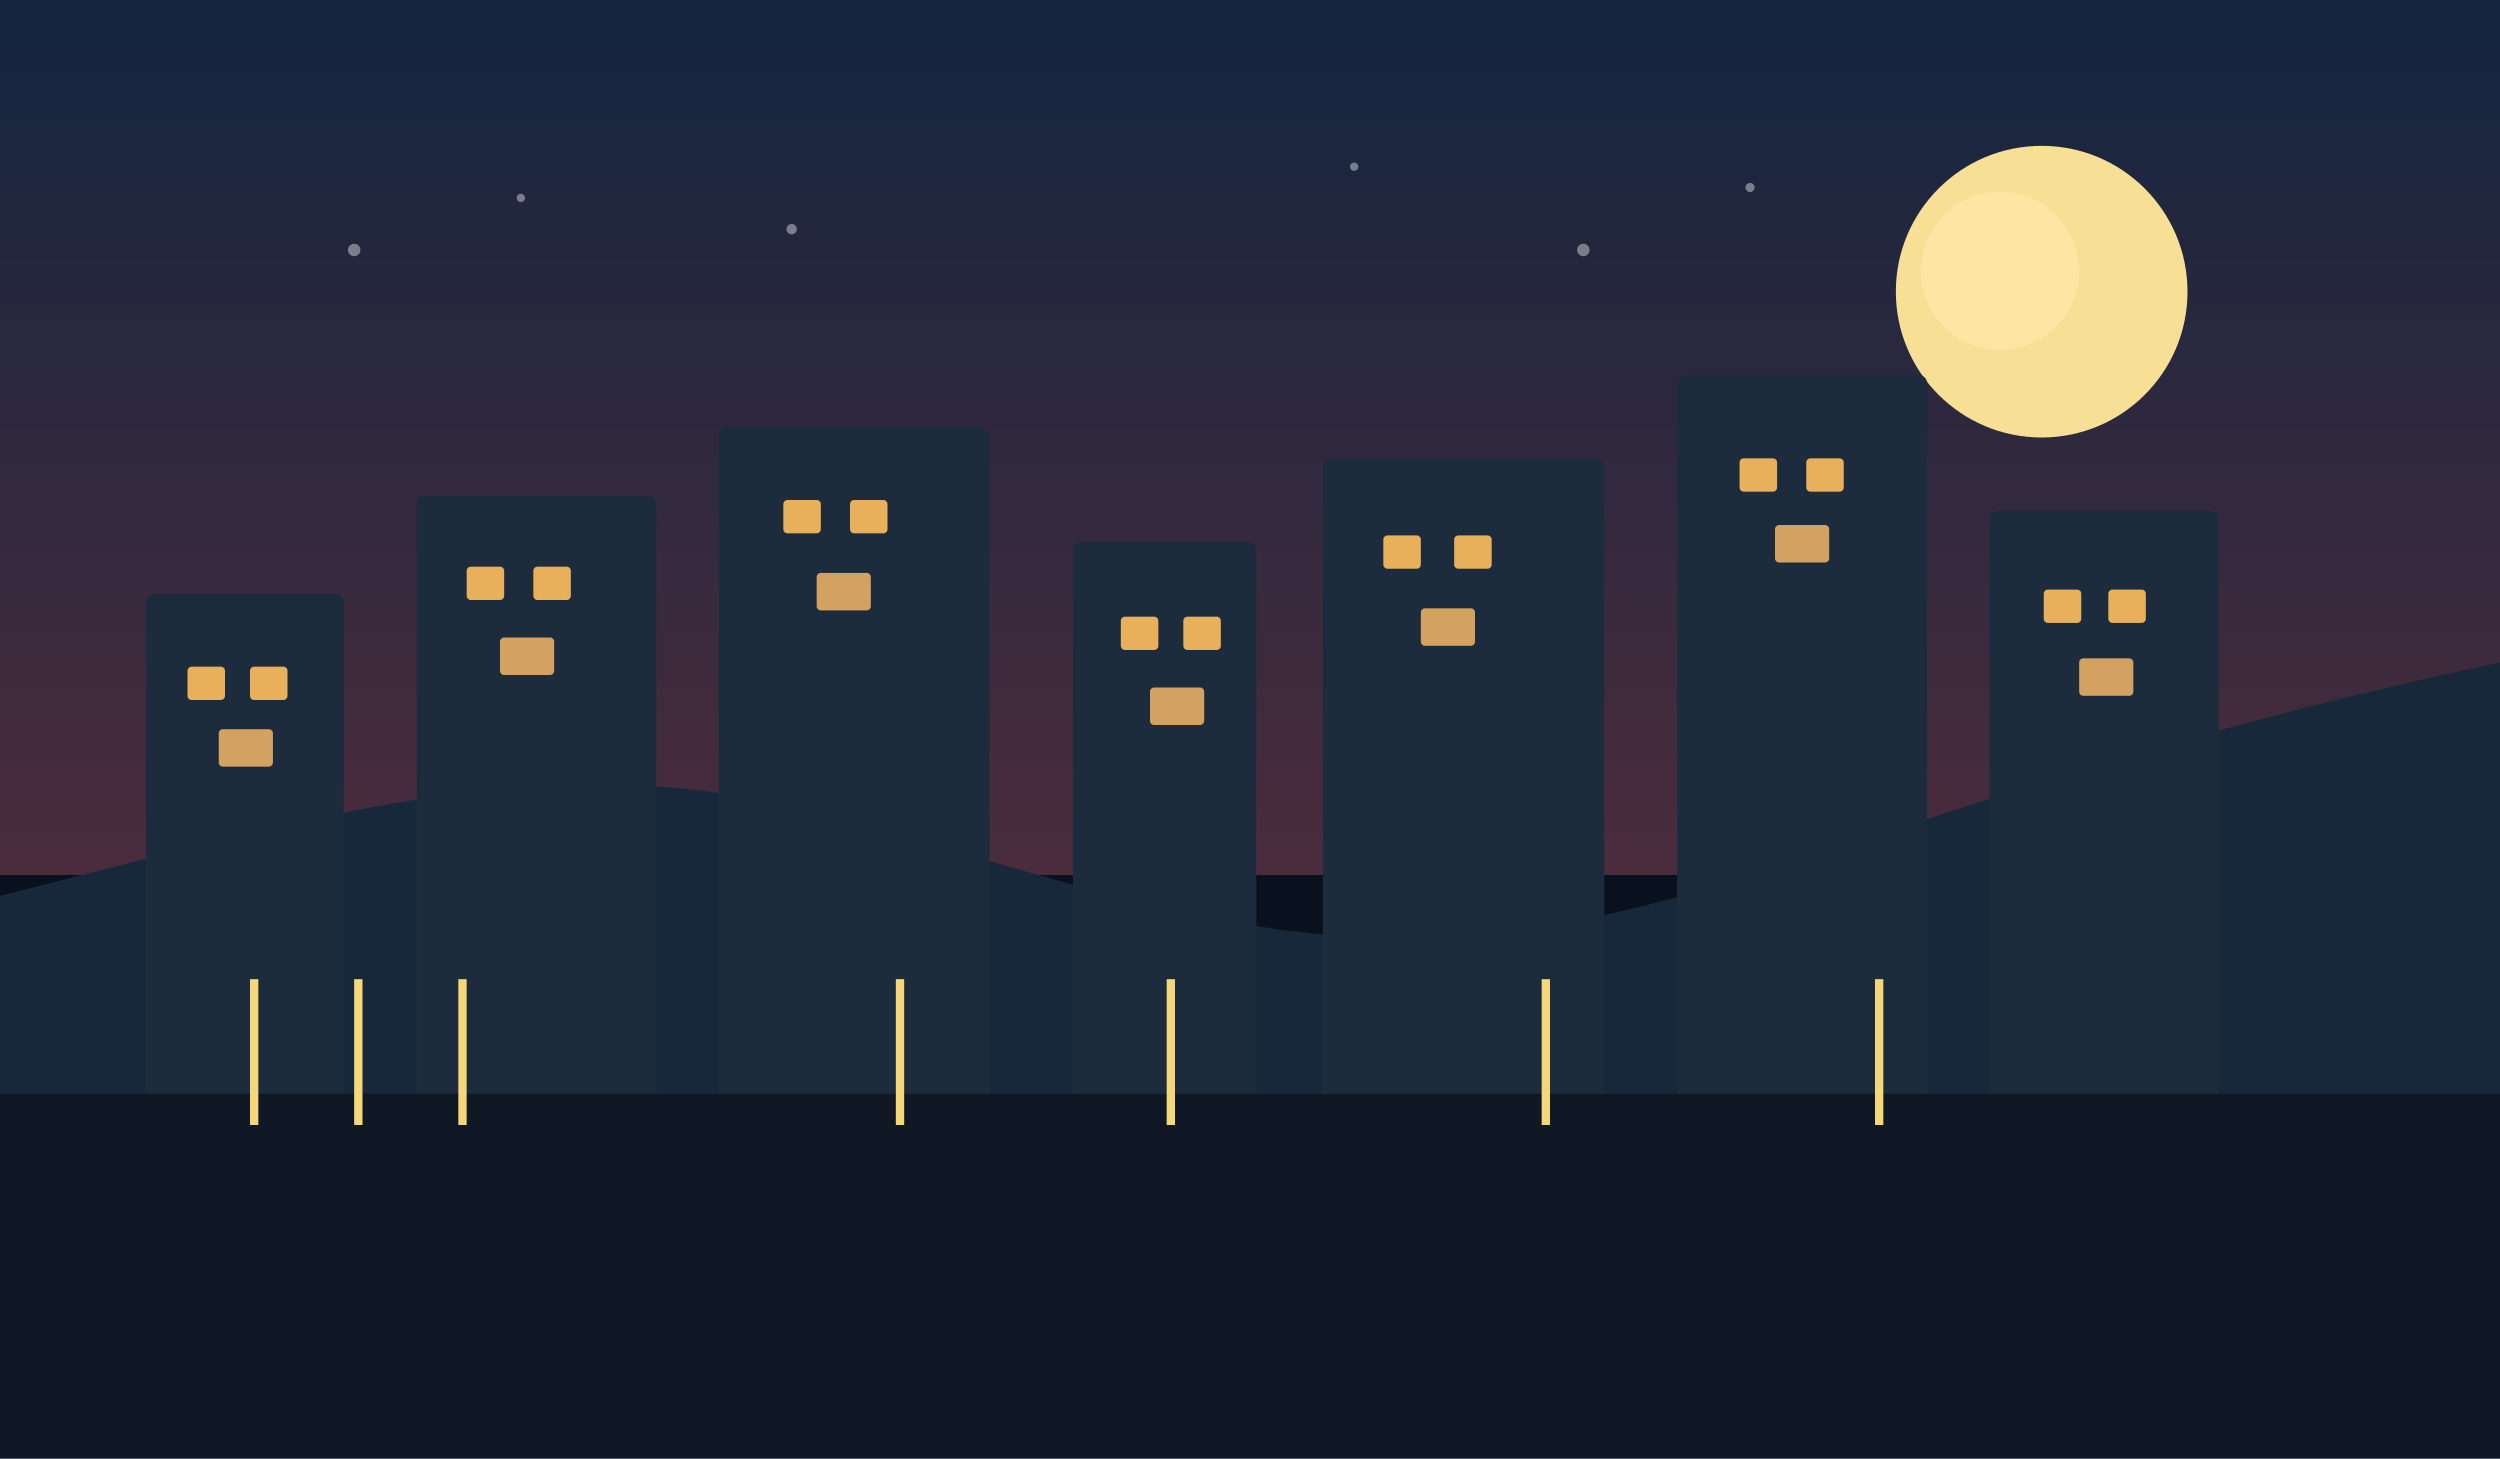
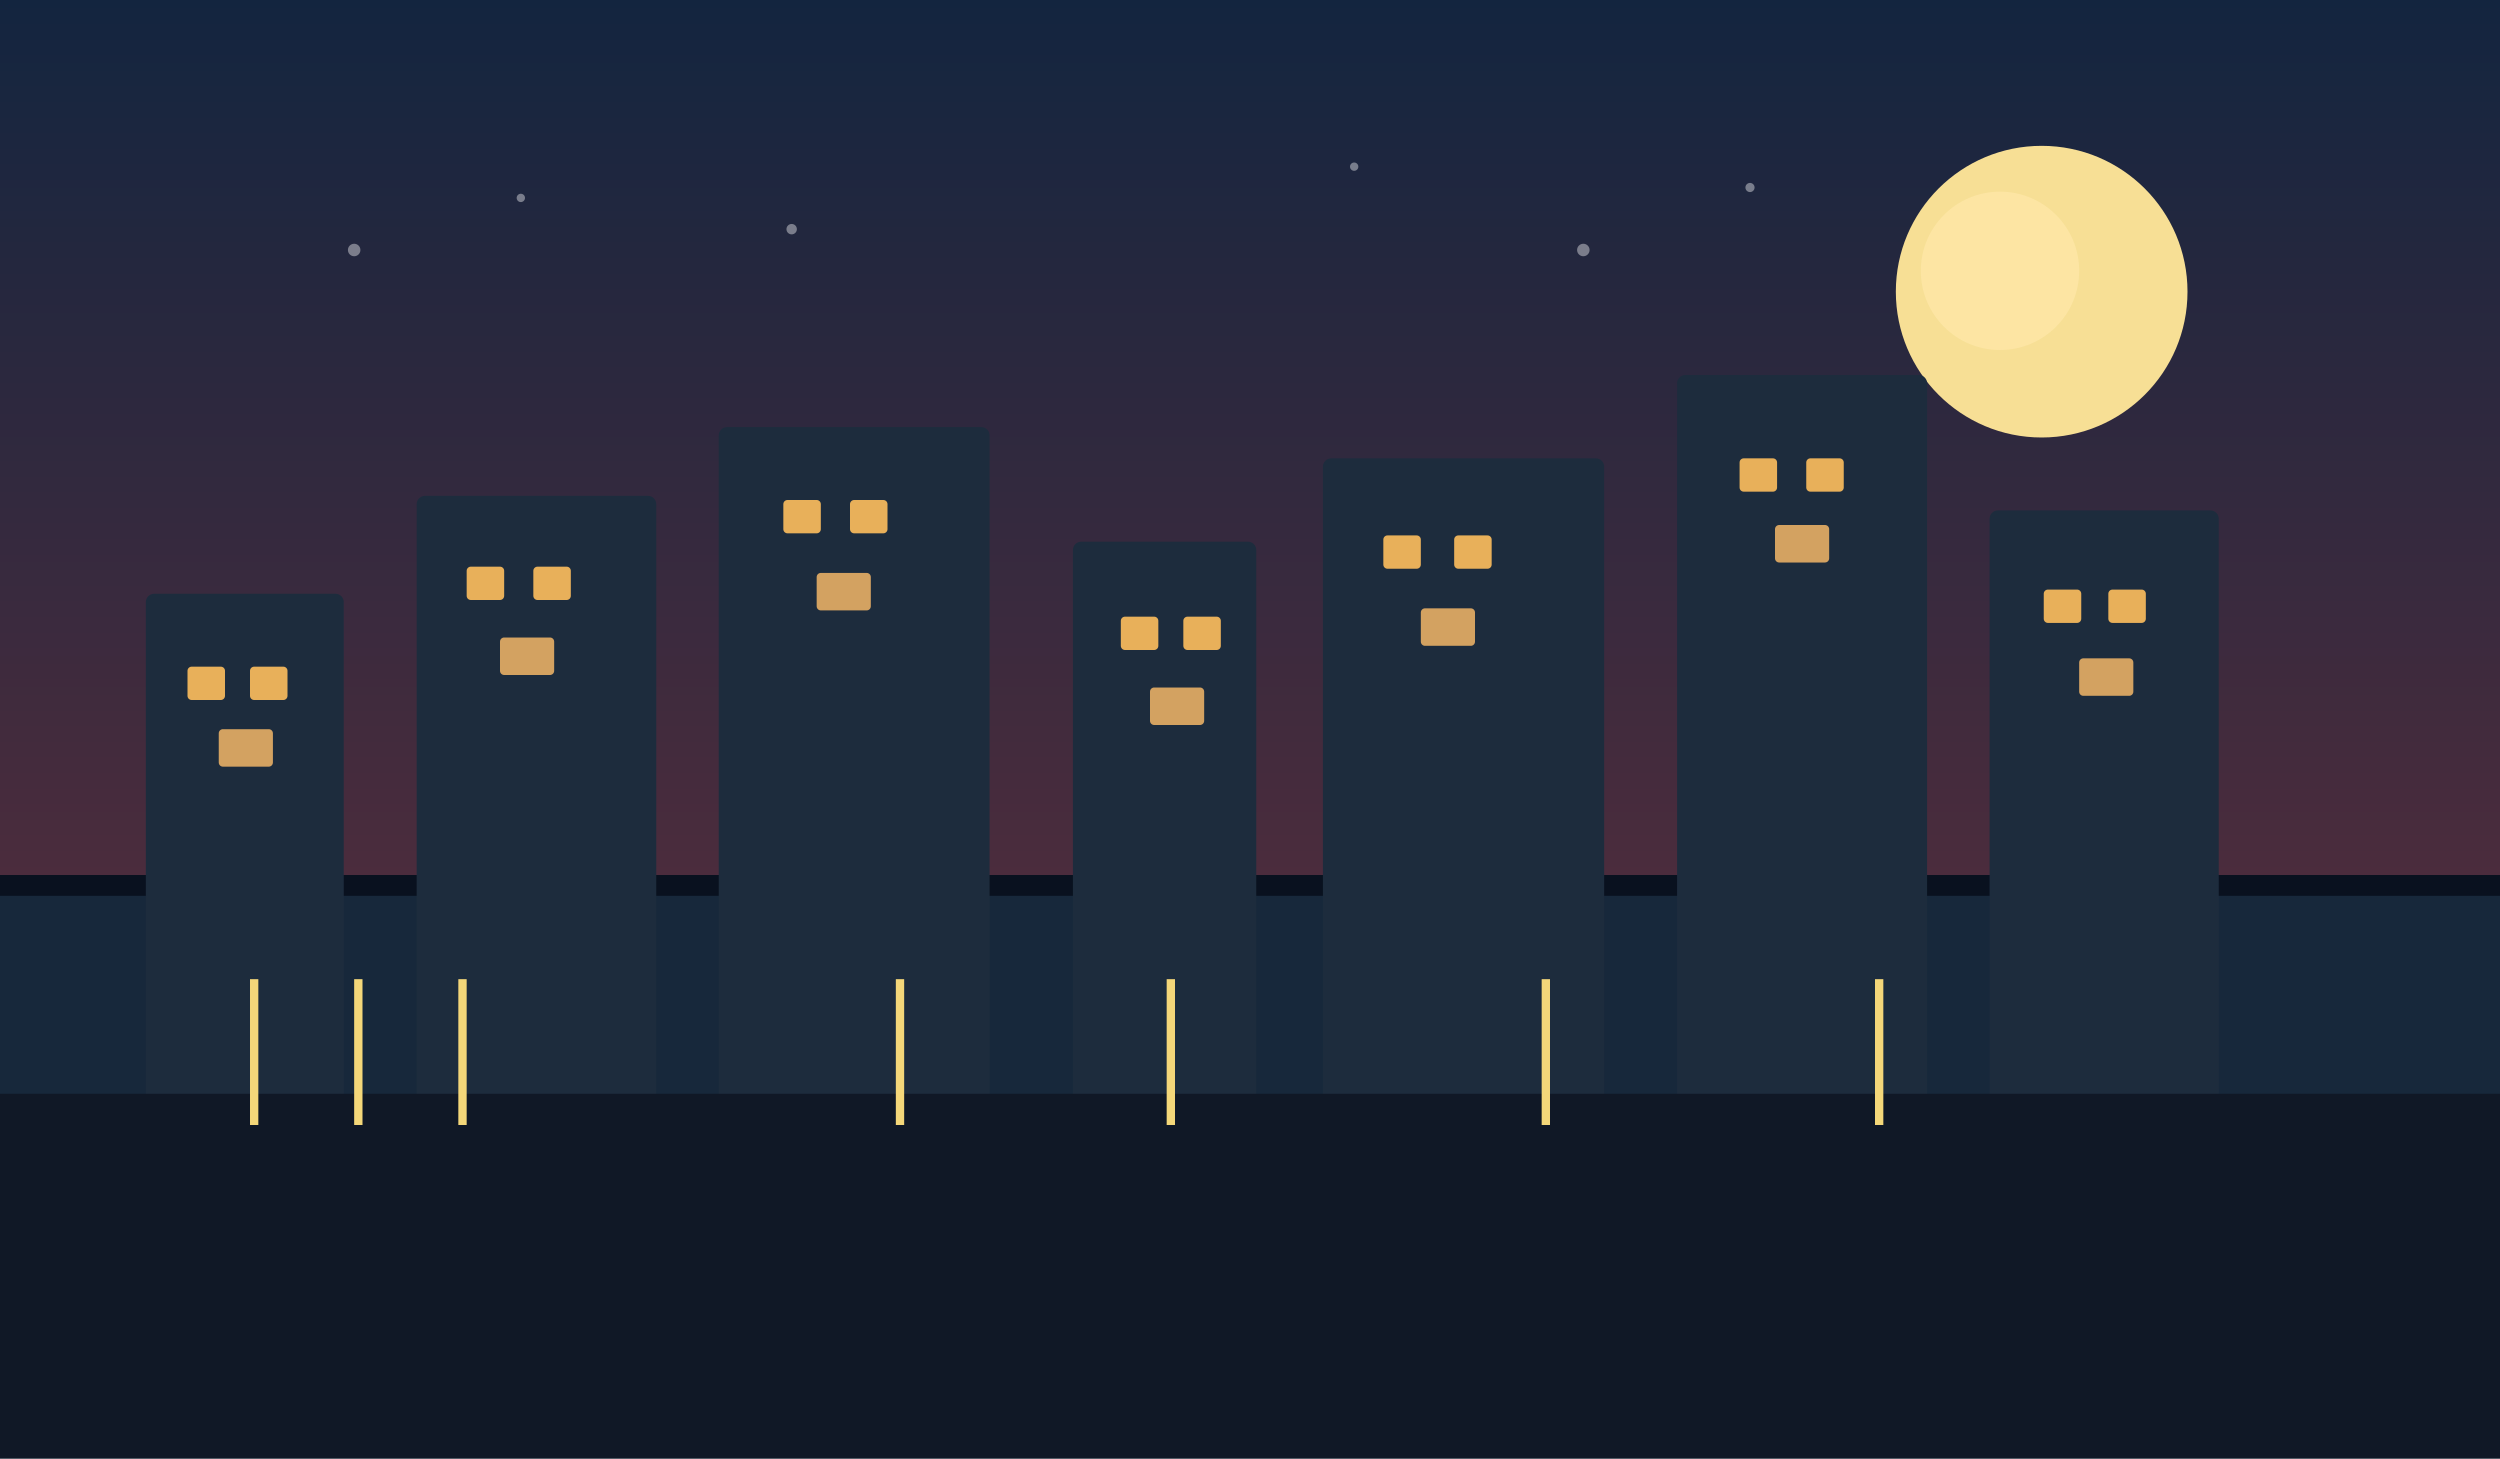
<svg xmlns="http://www.w3.org/2000/svg" viewBox="0 0 1200 700" role="img" aria-labelledby="title desc">
  <rect width="1200" height="700" fill="#09111f" />
  <rect y="0" width="1200" height="420" fill="url(#sky)" />
  <circle cx="980" cy="140" r="70" fill="#f7df95" />
  <circle cx="960" cy="130" r="38" fill="#ffe8aa" opacity="0.7" />
  <g opacity="0.4">
    <circle cx="170" cy="120" r="3" fill="#ffffff" />
    <circle cx="250" cy="95" r="2" fill="#ffffff" />
    <circle cx="380" cy="110" r="2.5" fill="#ffffff" />
    <circle cx="650" cy="80" r="2" fill="#ffffff" />
    <circle cx="760" cy="120" r="3" fill="#ffffff" />
    <circle cx="840" cy="90" r="2.2" fill="#ffffff" />
  </g>
-   <path d="M0 430 C140 395 250 360 370 385 C470 406 575 455 690 450 C825 444 930 375 1200 318 L1200 700 L0 700 Z" fill="#17283b" />
+   <rect x="0" y="430" width="1200" height="270" fill="#17283b" />
  <g fill="#1d2c3d">
    <rect x="70" y="285" width="95" height="250" rx="4" />
    <rect x="200" y="238" width="115" height="297" rx="4" />
    <rect x="345" y="205" width="130" height="330" rx="4" />
    <rect x="515" y="260" width="88" height="275" rx="4" />
    <rect x="635" y="220" width="135" height="315" rx="4" />
    <rect x="805" y="180" width="120" height="355" rx="4" />
    <rect x="955" y="245" width="110" height="290" rx="4" />
  </g>
  <g fill="#e8b05a">
    <rect x="90" y="320" width="18" height="16" rx="2" />
    <rect x="120" y="320" width="18" height="16" rx="2" />
    <rect x="224" y="272" width="18" height="16" rx="2" />
    <rect x="256" y="272" width="18" height="16" rx="2" />
    <rect x="376" y="240" width="18" height="16" rx="2" />
    <rect x="408" y="240" width="18" height="16" rx="2" />
    <rect x="538" y="296" width="18" height="16" rx="2" />
    <rect x="568" y="296" width="18" height="16" rx="2" />
    <rect x="664" y="257" width="18" height="16" rx="2" />
    <rect x="698" y="257" width="18" height="16" rx="2" />
    <rect x="835" y="220" width="18" height="16" rx="2" />
    <rect x="867" y="220" width="18" height="16" rx="2" />
    <rect x="981" y="283" width="18" height="16" rx="2" />
    <rect x="1012" y="283" width="18" height="16" rx="2" />
  </g>
  <g fill="#f3b667" opacity="0.85">
    <rect x="105" y="350" width="26" height="18" rx="2" />
    <rect x="240" y="306" width="26" height="18" rx="2" />
    <rect x="392" y="275" width="26" height="18" rx="2" />
    <rect x="552" y="330" width="26" height="18" rx="2" />
    <rect x="682" y="292" width="26" height="18" rx="2" />
    <rect x="852" y="252" width="26" height="18" rx="2" />
    <rect x="998" y="316" width="26" height="18" rx="2" />
  </g>
  <rect x="0" y="525" width="1200" height="175" fill="#101826" />
  <g fill="#f4d779">
    <rect x="120" y="470" width="4" height="70" />
    <rect x="170" y="470" width="4" height="70" />
    <rect x="220" y="470" width="4" height="70" />
    <rect x="430" y="470" width="4" height="70" />
    <rect x="560" y="470" width="4" height="70" />
    <rect x="740" y="470" width="4" height="70" />
    <rect x="900" y="470" width="4" height="70" />
  </g>
  <defs>
    <linearGradient id="sky" x1="0%" y1="0%" x2="0%" y2="100%">
      <stop offset="0%" stop-color="#13253f" />
      <stop offset="100%" stop-color="#4b2c3d" />
    </linearGradient>
  </defs>
</svg>
